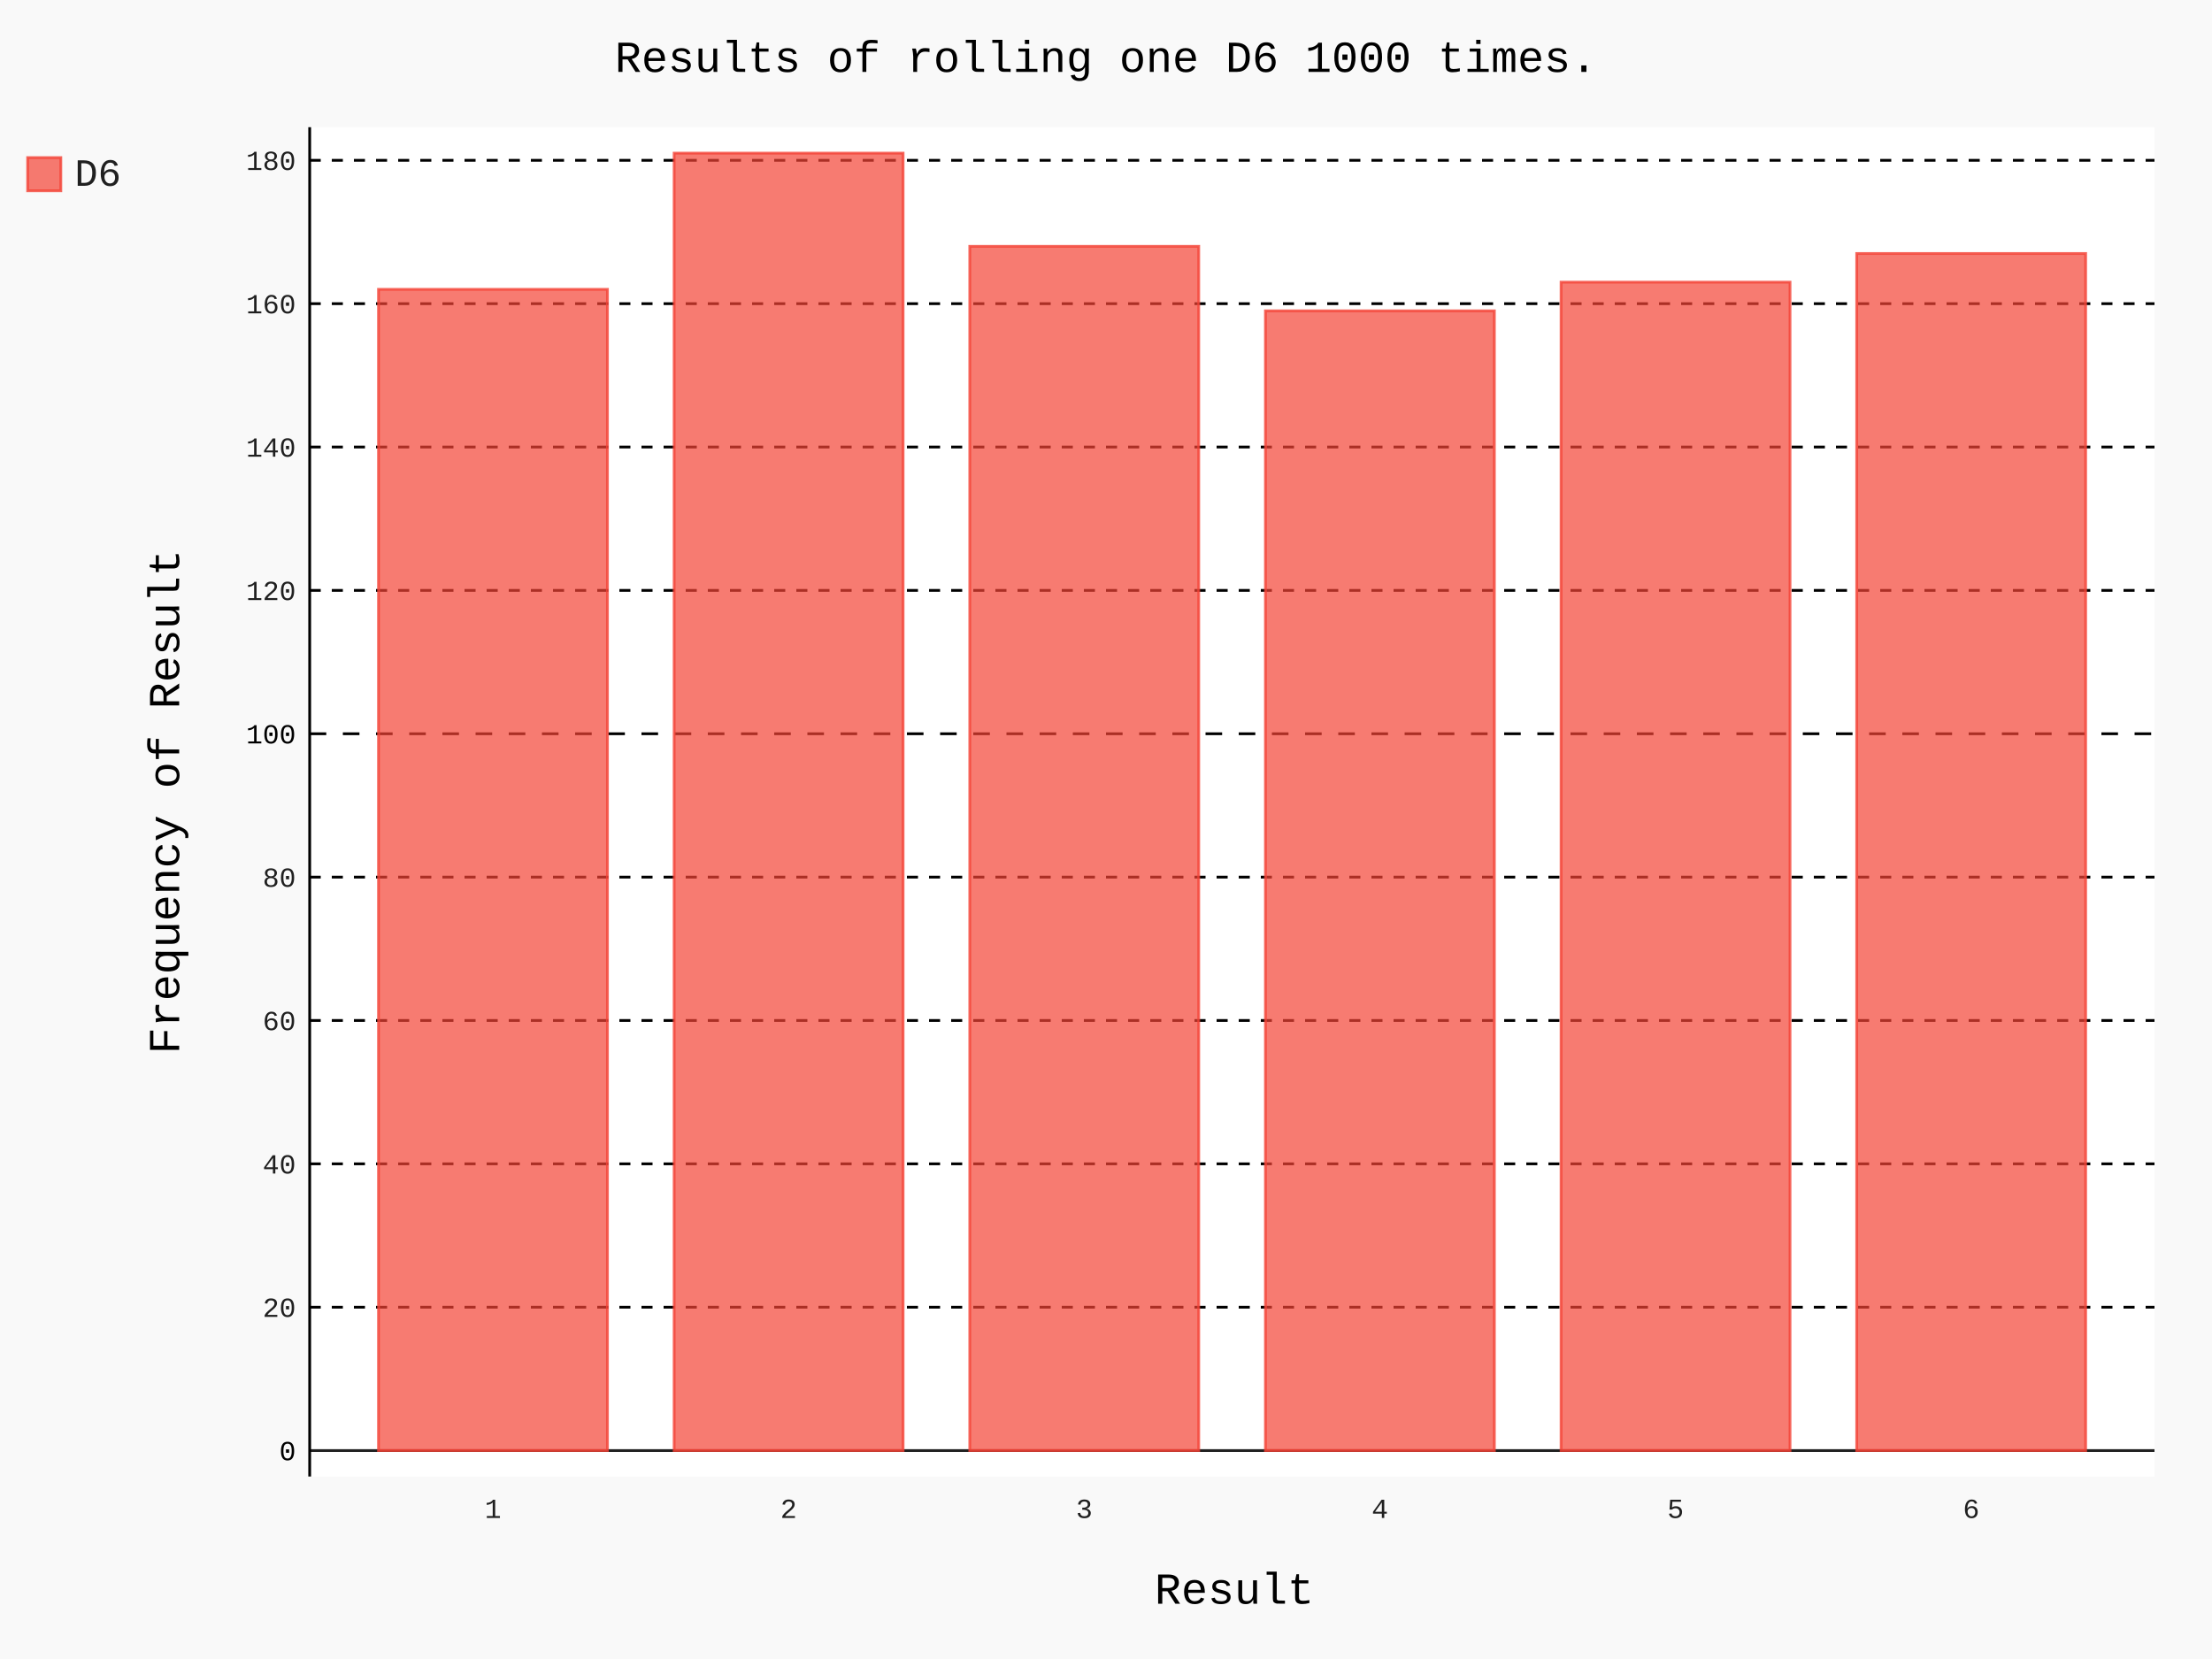
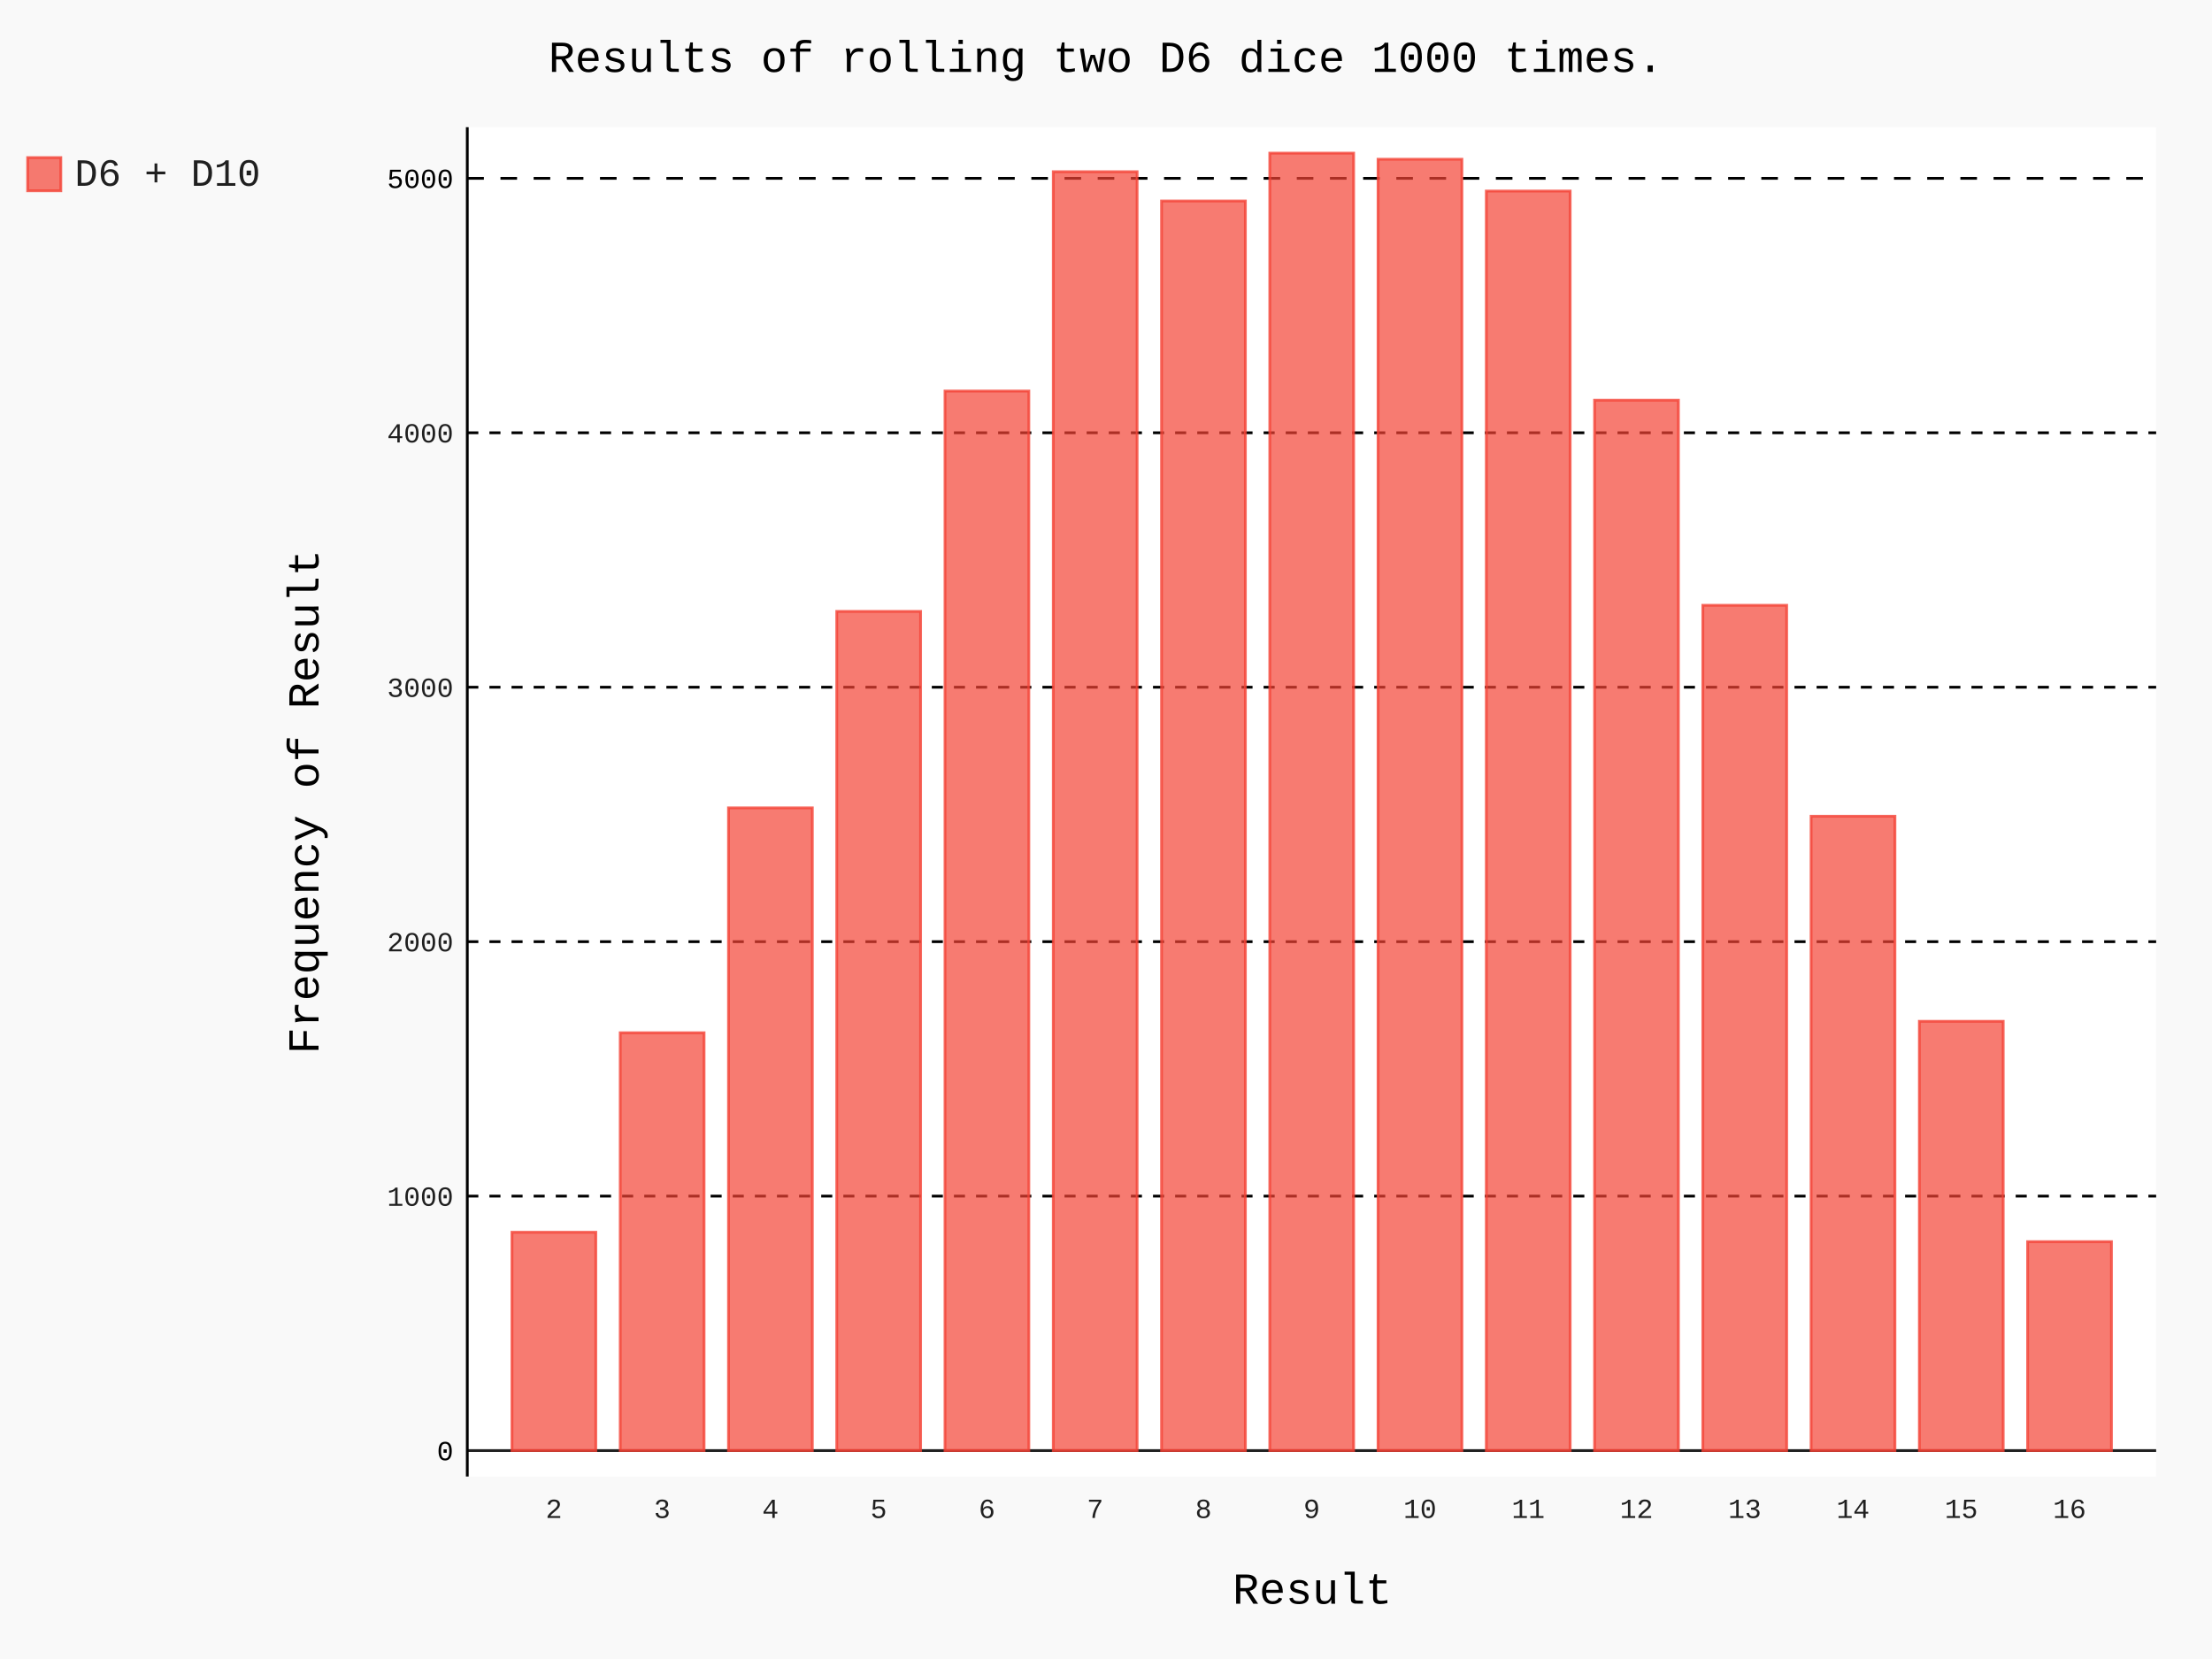
- <svg xmlns="http://www.w3.org/2000/svg" id="chart-9ffe1d09-2967-4429-b03a-6015d6247054" class="pygal-chart" viewBox="0 0 800 600">
+ <svg xmlns="http://www.w3.org/2000/svg" id="chart-ee5ad2c0-5eb9-46a1-a2c6-6ec160c8dddf" class="pygal-chart" viewBox="0 0 800 600">
  <defs>
-     <style type="text/css">#chart-9ffe1d09-2967-4429-b03a-6015d6247054{-webkit-user-select:none;-webkit-font-smoothing:antialiased;font-family:Consolas,"Liberation Mono",Menlo,Courier,monospace}#chart-9ffe1d09-2967-4429-b03a-6015d6247054 .title{font-family:Consolas,"Liberation Mono",Menlo,Courier,monospace;font-size:16px}#chart-9ffe1d09-2967-4429-b03a-6015d6247054 .legends .legend text{font-family:Consolas,"Liberation Mono",Menlo,Courier,monospace;font-size:14px}#chart-9ffe1d09-2967-4429-b03a-6015d6247054 .axis text{font-family:Consolas,"Liberation Mono",Menlo,Courier,monospace;font-size:10px}#chart-9ffe1d09-2967-4429-b03a-6015d6247054 .axis text.major{font-family:Consolas,"Liberation Mono",Menlo,Courier,monospace;font-size:10px}#chart-9ffe1d09-2967-4429-b03a-6015d6247054 .text-overlay text.value{font-family:Consolas,"Liberation Mono",Menlo,Courier,monospace;font-size:16px}#chart-9ffe1d09-2967-4429-b03a-6015d6247054 .text-overlay text.label{font-family:Consolas,"Liberation Mono",Menlo,Courier,monospace;font-size:10px}#chart-9ffe1d09-2967-4429-b03a-6015d6247054 .tooltip{font-family:Consolas,"Liberation Mono",Menlo,Courier,monospace;font-size:14px}#chart-9ffe1d09-2967-4429-b03a-6015d6247054 text.no_data{font-family:Consolas,"Liberation Mono",Menlo,Courier,monospace;font-size:64px}
- #chart-9ffe1d09-2967-4429-b03a-6015d6247054{background-color:rgba(249,249,249,1)}#chart-9ffe1d09-2967-4429-b03a-6015d6247054 path,#chart-9ffe1d09-2967-4429-b03a-6015d6247054 line,#chart-9ffe1d09-2967-4429-b03a-6015d6247054 rect,#chart-9ffe1d09-2967-4429-b03a-6015d6247054 circle{-webkit-transition:150ms;-moz-transition:150ms;transition:150ms}#chart-9ffe1d09-2967-4429-b03a-6015d6247054 .graph &gt; .background{fill:rgba(249,249,249,1)}#chart-9ffe1d09-2967-4429-b03a-6015d6247054 .plot &gt; .background{fill:rgba(255,255,255,1)}#chart-9ffe1d09-2967-4429-b03a-6015d6247054 .graph{fill:rgba(0,0,0,.87)}#chart-9ffe1d09-2967-4429-b03a-6015d6247054 text.no_data{fill:rgba(0,0,0,1)}#chart-9ffe1d09-2967-4429-b03a-6015d6247054 .title{fill:rgba(0,0,0,1)}#chart-9ffe1d09-2967-4429-b03a-6015d6247054 .legends .legend text{fill:rgba(0,0,0,.87)}#chart-9ffe1d09-2967-4429-b03a-6015d6247054 .legends .legend:hover text{fill:rgba(0,0,0,1)}#chart-9ffe1d09-2967-4429-b03a-6015d6247054 .axis .line{stroke:rgba(0,0,0,1)}#chart-9ffe1d09-2967-4429-b03a-6015d6247054 .axis .guide.line{stroke:rgba(0,0,0,.54)}#chart-9ffe1d09-2967-4429-b03a-6015d6247054 .axis .major.line{stroke:rgba(0,0,0,.87)}#chart-9ffe1d09-2967-4429-b03a-6015d6247054 .axis text.major{fill:rgba(0,0,0,1)}#chart-9ffe1d09-2967-4429-b03a-6015d6247054 .axis.y .guides:hover .guide.line,#chart-9ffe1d09-2967-4429-b03a-6015d6247054 .line-graph .axis.x .guides:hover .guide.line,#chart-9ffe1d09-2967-4429-b03a-6015d6247054 .stackedline-graph .axis.x .guides:hover .guide.line,#chart-9ffe1d09-2967-4429-b03a-6015d6247054 .xy-graph .axis.x .guides:hover .guide.line{stroke:rgba(0,0,0,1)}#chart-9ffe1d09-2967-4429-b03a-6015d6247054 .axis .guides:hover text{fill:rgba(0,0,0,1)}#chart-9ffe1d09-2967-4429-b03a-6015d6247054 .reactive{fill-opacity:.7;stroke-opacity:.8;stroke-width:1}#chart-9ffe1d09-2967-4429-b03a-6015d6247054 .ci{stroke:rgba(0,0,0,.87)}#chart-9ffe1d09-2967-4429-b03a-6015d6247054 .reactive.active,#chart-9ffe1d09-2967-4429-b03a-6015d6247054 .active .reactive{fill-opacity:.8;stroke-opacity:.9;stroke-width:4}#chart-9ffe1d09-2967-4429-b03a-6015d6247054 .ci .reactive.active{stroke-width:1.5}#chart-9ffe1d09-2967-4429-b03a-6015d6247054 .series text{fill:rgba(0,0,0,1)}#chart-9ffe1d09-2967-4429-b03a-6015d6247054 .tooltip rect{fill:rgba(255,255,255,1);stroke:rgba(0,0,0,1);-webkit-transition:opacity 150ms;-moz-transition:opacity 150ms;transition:opacity 150ms}#chart-9ffe1d09-2967-4429-b03a-6015d6247054 .tooltip .label{fill:rgba(0,0,0,.87)}#chart-9ffe1d09-2967-4429-b03a-6015d6247054 .tooltip .label{fill:rgba(0,0,0,.87)}#chart-9ffe1d09-2967-4429-b03a-6015d6247054 .tooltip .legend{font-size:.8em;fill:rgba(0,0,0,.54)}#chart-9ffe1d09-2967-4429-b03a-6015d6247054 .tooltip .x_label{font-size:.6em;fill:rgba(0,0,0,1)}#chart-9ffe1d09-2967-4429-b03a-6015d6247054 .tooltip .xlink{font-size:.5em;text-decoration:underline}#chart-9ffe1d09-2967-4429-b03a-6015d6247054 .tooltip .value{font-size:1.5em}#chart-9ffe1d09-2967-4429-b03a-6015d6247054 .bound{font-size:.5em}#chart-9ffe1d09-2967-4429-b03a-6015d6247054 .max-value{font-size:.75em;fill:rgba(0,0,0,.54)}#chart-9ffe1d09-2967-4429-b03a-6015d6247054 .map-element{fill:rgba(255,255,255,1);stroke:rgba(0,0,0,.54) !important}#chart-9ffe1d09-2967-4429-b03a-6015d6247054 .map-element .reactive{fill-opacity:inherit;stroke-opacity:inherit}#chart-9ffe1d09-2967-4429-b03a-6015d6247054 .color-0,#chart-9ffe1d09-2967-4429-b03a-6015d6247054 .color-0 a:visited{stroke:#F44336;fill:#F44336}#chart-9ffe1d09-2967-4429-b03a-6015d6247054 .text-overlay .color-0 text{fill:black}
- #chart-9ffe1d09-2967-4429-b03a-6015d6247054 text.no_data{text-anchor:middle}#chart-9ffe1d09-2967-4429-b03a-6015d6247054 .guide.line{fill:none}#chart-9ffe1d09-2967-4429-b03a-6015d6247054 .centered{text-anchor:middle}#chart-9ffe1d09-2967-4429-b03a-6015d6247054 .title{text-anchor:middle}#chart-9ffe1d09-2967-4429-b03a-6015d6247054 .legends .legend text{fill-opacity:1}#chart-9ffe1d09-2967-4429-b03a-6015d6247054 .axis.x text{text-anchor:middle}#chart-9ffe1d09-2967-4429-b03a-6015d6247054 .axis.x:not(.web) text[transform]{text-anchor:start}#chart-9ffe1d09-2967-4429-b03a-6015d6247054 .axis.x:not(.web) text[transform].backwards{text-anchor:end}#chart-9ffe1d09-2967-4429-b03a-6015d6247054 .axis.y text{text-anchor:end}#chart-9ffe1d09-2967-4429-b03a-6015d6247054 .axis.y text[transform].backwards{text-anchor:start}#chart-9ffe1d09-2967-4429-b03a-6015d6247054 .axis.y2 text{text-anchor:start}#chart-9ffe1d09-2967-4429-b03a-6015d6247054 .axis.y2 text[transform].backwards{text-anchor:end}#chart-9ffe1d09-2967-4429-b03a-6015d6247054 .axis .guide.line{stroke-dasharray:4,4;stroke:black}#chart-9ffe1d09-2967-4429-b03a-6015d6247054 .axis .major.guide.line{stroke-dasharray:6,6;stroke:black}#chart-9ffe1d09-2967-4429-b03a-6015d6247054 .horizontal .axis.y .guide.line,#chart-9ffe1d09-2967-4429-b03a-6015d6247054 .horizontal .axis.y2 .guide.line,#chart-9ffe1d09-2967-4429-b03a-6015d6247054 .vertical .axis.x .guide.line{opacity:0}#chart-9ffe1d09-2967-4429-b03a-6015d6247054 .horizontal .axis.always_show .guide.line,#chart-9ffe1d09-2967-4429-b03a-6015d6247054 .vertical .axis.always_show .guide.line{opacity:1 !important}#chart-9ffe1d09-2967-4429-b03a-6015d6247054 .axis.y .guides:hover .guide.line,#chart-9ffe1d09-2967-4429-b03a-6015d6247054 .axis.y2 .guides:hover .guide.line,#chart-9ffe1d09-2967-4429-b03a-6015d6247054 .axis.x .guides:hover .guide.line{opacity:1}#chart-9ffe1d09-2967-4429-b03a-6015d6247054 .axis .guides:hover text{opacity:1}#chart-9ffe1d09-2967-4429-b03a-6015d6247054 .nofill{fill:none}#chart-9ffe1d09-2967-4429-b03a-6015d6247054 .subtle-fill{fill-opacity:.2}#chart-9ffe1d09-2967-4429-b03a-6015d6247054 .dot{stroke-width:1px;fill-opacity:1;stroke-opacity:1}#chart-9ffe1d09-2967-4429-b03a-6015d6247054 .dot.active{stroke-width:5px}#chart-9ffe1d09-2967-4429-b03a-6015d6247054 .dot.negative{fill:transparent}#chart-9ffe1d09-2967-4429-b03a-6015d6247054 text,#chart-9ffe1d09-2967-4429-b03a-6015d6247054 tspan{stroke:none !important}#chart-9ffe1d09-2967-4429-b03a-6015d6247054 .series text.active{opacity:1}#chart-9ffe1d09-2967-4429-b03a-6015d6247054 .tooltip rect{fill-opacity:.95;stroke-width:.5}#chart-9ffe1d09-2967-4429-b03a-6015d6247054 .tooltip text{fill-opacity:1}#chart-9ffe1d09-2967-4429-b03a-6015d6247054 .showable{visibility:hidden}#chart-9ffe1d09-2967-4429-b03a-6015d6247054 .showable.shown{visibility:visible}#chart-9ffe1d09-2967-4429-b03a-6015d6247054 .gauge-background{fill:rgba(229,229,229,1);stroke:none}#chart-9ffe1d09-2967-4429-b03a-6015d6247054 .bg-lines{stroke:rgba(249,249,249,1);stroke-width:2px}</style>
+     <style type="text/css">#chart-ee5ad2c0-5eb9-46a1-a2c6-6ec160c8dddf{-webkit-user-select:none;-webkit-font-smoothing:antialiased;font-family:Consolas,"Liberation Mono",Menlo,Courier,monospace}#chart-ee5ad2c0-5eb9-46a1-a2c6-6ec160c8dddf .title{font-family:Consolas,"Liberation Mono",Menlo,Courier,monospace;font-size:16px}#chart-ee5ad2c0-5eb9-46a1-a2c6-6ec160c8dddf .legends .legend text{font-family:Consolas,"Liberation Mono",Menlo,Courier,monospace;font-size:14px}#chart-ee5ad2c0-5eb9-46a1-a2c6-6ec160c8dddf .axis text{font-family:Consolas,"Liberation Mono",Menlo,Courier,monospace;font-size:10px}#chart-ee5ad2c0-5eb9-46a1-a2c6-6ec160c8dddf .axis text.major{font-family:Consolas,"Liberation Mono",Menlo,Courier,monospace;font-size:10px}#chart-ee5ad2c0-5eb9-46a1-a2c6-6ec160c8dddf .text-overlay text.value{font-family:Consolas,"Liberation Mono",Menlo,Courier,monospace;font-size:16px}#chart-ee5ad2c0-5eb9-46a1-a2c6-6ec160c8dddf .text-overlay text.label{font-family:Consolas,"Liberation Mono",Menlo,Courier,monospace;font-size:10px}#chart-ee5ad2c0-5eb9-46a1-a2c6-6ec160c8dddf .tooltip{font-family:Consolas,"Liberation Mono",Menlo,Courier,monospace;font-size:14px}#chart-ee5ad2c0-5eb9-46a1-a2c6-6ec160c8dddf text.no_data{font-family:Consolas,"Liberation Mono",Menlo,Courier,monospace;font-size:64px}
+ #chart-ee5ad2c0-5eb9-46a1-a2c6-6ec160c8dddf{background-color:rgba(249,249,249,1)}#chart-ee5ad2c0-5eb9-46a1-a2c6-6ec160c8dddf path,#chart-ee5ad2c0-5eb9-46a1-a2c6-6ec160c8dddf line,#chart-ee5ad2c0-5eb9-46a1-a2c6-6ec160c8dddf rect,#chart-ee5ad2c0-5eb9-46a1-a2c6-6ec160c8dddf circle{-webkit-transition:150ms;-moz-transition:150ms;transition:150ms}#chart-ee5ad2c0-5eb9-46a1-a2c6-6ec160c8dddf .graph &gt; .background{fill:rgba(249,249,249,1)}#chart-ee5ad2c0-5eb9-46a1-a2c6-6ec160c8dddf .plot &gt; .background{fill:rgba(255,255,255,1)}#chart-ee5ad2c0-5eb9-46a1-a2c6-6ec160c8dddf .graph{fill:rgba(0,0,0,.87)}#chart-ee5ad2c0-5eb9-46a1-a2c6-6ec160c8dddf text.no_data{fill:rgba(0,0,0,1)}#chart-ee5ad2c0-5eb9-46a1-a2c6-6ec160c8dddf .title{fill:rgba(0,0,0,1)}#chart-ee5ad2c0-5eb9-46a1-a2c6-6ec160c8dddf .legends .legend text{fill:rgba(0,0,0,.87)}#chart-ee5ad2c0-5eb9-46a1-a2c6-6ec160c8dddf .legends .legend:hover text{fill:rgba(0,0,0,1)}#chart-ee5ad2c0-5eb9-46a1-a2c6-6ec160c8dddf .axis .line{stroke:rgba(0,0,0,1)}#chart-ee5ad2c0-5eb9-46a1-a2c6-6ec160c8dddf .axis .guide.line{stroke:rgba(0,0,0,.54)}#chart-ee5ad2c0-5eb9-46a1-a2c6-6ec160c8dddf .axis .major.line{stroke:rgba(0,0,0,.87)}#chart-ee5ad2c0-5eb9-46a1-a2c6-6ec160c8dddf .axis text.major{fill:rgba(0,0,0,1)}#chart-ee5ad2c0-5eb9-46a1-a2c6-6ec160c8dddf .axis.y .guides:hover .guide.line,#chart-ee5ad2c0-5eb9-46a1-a2c6-6ec160c8dddf .line-graph .axis.x .guides:hover .guide.line,#chart-ee5ad2c0-5eb9-46a1-a2c6-6ec160c8dddf .stackedline-graph .axis.x .guides:hover .guide.line,#chart-ee5ad2c0-5eb9-46a1-a2c6-6ec160c8dddf .xy-graph .axis.x .guides:hover .guide.line{stroke:rgba(0,0,0,1)}#chart-ee5ad2c0-5eb9-46a1-a2c6-6ec160c8dddf .axis .guides:hover text{fill:rgba(0,0,0,1)}#chart-ee5ad2c0-5eb9-46a1-a2c6-6ec160c8dddf .reactive{fill-opacity:.7;stroke-opacity:.8;stroke-width:1}#chart-ee5ad2c0-5eb9-46a1-a2c6-6ec160c8dddf .ci{stroke:rgba(0,0,0,.87)}#chart-ee5ad2c0-5eb9-46a1-a2c6-6ec160c8dddf .reactive.active,#chart-ee5ad2c0-5eb9-46a1-a2c6-6ec160c8dddf .active .reactive{fill-opacity:.8;stroke-opacity:.9;stroke-width:4}#chart-ee5ad2c0-5eb9-46a1-a2c6-6ec160c8dddf .ci .reactive.active{stroke-width:1.5}#chart-ee5ad2c0-5eb9-46a1-a2c6-6ec160c8dddf .series text{fill:rgba(0,0,0,1)}#chart-ee5ad2c0-5eb9-46a1-a2c6-6ec160c8dddf .tooltip rect{fill:rgba(255,255,255,1);stroke:rgba(0,0,0,1);-webkit-transition:opacity 150ms;-moz-transition:opacity 150ms;transition:opacity 150ms}#chart-ee5ad2c0-5eb9-46a1-a2c6-6ec160c8dddf .tooltip .label{fill:rgba(0,0,0,.87)}#chart-ee5ad2c0-5eb9-46a1-a2c6-6ec160c8dddf .tooltip .label{fill:rgba(0,0,0,.87)}#chart-ee5ad2c0-5eb9-46a1-a2c6-6ec160c8dddf .tooltip .legend{font-size:.8em;fill:rgba(0,0,0,.54)}#chart-ee5ad2c0-5eb9-46a1-a2c6-6ec160c8dddf .tooltip .x_label{font-size:.6em;fill:rgba(0,0,0,1)}#chart-ee5ad2c0-5eb9-46a1-a2c6-6ec160c8dddf .tooltip .xlink{font-size:.5em;text-decoration:underline}#chart-ee5ad2c0-5eb9-46a1-a2c6-6ec160c8dddf .tooltip .value{font-size:1.5em}#chart-ee5ad2c0-5eb9-46a1-a2c6-6ec160c8dddf .bound{font-size:.5em}#chart-ee5ad2c0-5eb9-46a1-a2c6-6ec160c8dddf .max-value{font-size:.75em;fill:rgba(0,0,0,.54)}#chart-ee5ad2c0-5eb9-46a1-a2c6-6ec160c8dddf .map-element{fill:rgba(255,255,255,1);stroke:rgba(0,0,0,.54) !important}#chart-ee5ad2c0-5eb9-46a1-a2c6-6ec160c8dddf .map-element .reactive{fill-opacity:inherit;stroke-opacity:inherit}#chart-ee5ad2c0-5eb9-46a1-a2c6-6ec160c8dddf .color-0,#chart-ee5ad2c0-5eb9-46a1-a2c6-6ec160c8dddf .color-0 a:visited{stroke:#F44336;fill:#F44336}#chart-ee5ad2c0-5eb9-46a1-a2c6-6ec160c8dddf .text-overlay .color-0 text{fill:black}
+ #chart-ee5ad2c0-5eb9-46a1-a2c6-6ec160c8dddf text.no_data{text-anchor:middle}#chart-ee5ad2c0-5eb9-46a1-a2c6-6ec160c8dddf .guide.line{fill:none}#chart-ee5ad2c0-5eb9-46a1-a2c6-6ec160c8dddf .centered{text-anchor:middle}#chart-ee5ad2c0-5eb9-46a1-a2c6-6ec160c8dddf .title{text-anchor:middle}#chart-ee5ad2c0-5eb9-46a1-a2c6-6ec160c8dddf .legends .legend text{fill-opacity:1}#chart-ee5ad2c0-5eb9-46a1-a2c6-6ec160c8dddf .axis.x text{text-anchor:middle}#chart-ee5ad2c0-5eb9-46a1-a2c6-6ec160c8dddf .axis.x:not(.web) text[transform]{text-anchor:start}#chart-ee5ad2c0-5eb9-46a1-a2c6-6ec160c8dddf .axis.x:not(.web) text[transform].backwards{text-anchor:end}#chart-ee5ad2c0-5eb9-46a1-a2c6-6ec160c8dddf .axis.y text{text-anchor:end}#chart-ee5ad2c0-5eb9-46a1-a2c6-6ec160c8dddf .axis.y text[transform].backwards{text-anchor:start}#chart-ee5ad2c0-5eb9-46a1-a2c6-6ec160c8dddf .axis.y2 text{text-anchor:start}#chart-ee5ad2c0-5eb9-46a1-a2c6-6ec160c8dddf .axis.y2 text[transform].backwards{text-anchor:end}#chart-ee5ad2c0-5eb9-46a1-a2c6-6ec160c8dddf .axis .guide.line{stroke-dasharray:4,4;stroke:black}#chart-ee5ad2c0-5eb9-46a1-a2c6-6ec160c8dddf .axis .major.guide.line{stroke-dasharray:6,6;stroke:black}#chart-ee5ad2c0-5eb9-46a1-a2c6-6ec160c8dddf .horizontal .axis.y .guide.line,#chart-ee5ad2c0-5eb9-46a1-a2c6-6ec160c8dddf .horizontal .axis.y2 .guide.line,#chart-ee5ad2c0-5eb9-46a1-a2c6-6ec160c8dddf .vertical .axis.x .guide.line{opacity:0}#chart-ee5ad2c0-5eb9-46a1-a2c6-6ec160c8dddf .horizontal .axis.always_show .guide.line,#chart-ee5ad2c0-5eb9-46a1-a2c6-6ec160c8dddf .vertical .axis.always_show .guide.line{opacity:1 !important}#chart-ee5ad2c0-5eb9-46a1-a2c6-6ec160c8dddf .axis.y .guides:hover .guide.line,#chart-ee5ad2c0-5eb9-46a1-a2c6-6ec160c8dddf .axis.y2 .guides:hover .guide.line,#chart-ee5ad2c0-5eb9-46a1-a2c6-6ec160c8dddf .axis.x .guides:hover .guide.line{opacity:1}#chart-ee5ad2c0-5eb9-46a1-a2c6-6ec160c8dddf .axis .guides:hover text{opacity:1}#chart-ee5ad2c0-5eb9-46a1-a2c6-6ec160c8dddf .nofill{fill:none}#chart-ee5ad2c0-5eb9-46a1-a2c6-6ec160c8dddf .subtle-fill{fill-opacity:.2}#chart-ee5ad2c0-5eb9-46a1-a2c6-6ec160c8dddf .dot{stroke-width:1px;fill-opacity:1;stroke-opacity:1}#chart-ee5ad2c0-5eb9-46a1-a2c6-6ec160c8dddf .dot.active{stroke-width:5px}#chart-ee5ad2c0-5eb9-46a1-a2c6-6ec160c8dddf .dot.negative{fill:transparent}#chart-ee5ad2c0-5eb9-46a1-a2c6-6ec160c8dddf text,#chart-ee5ad2c0-5eb9-46a1-a2c6-6ec160c8dddf tspan{stroke:none !important}#chart-ee5ad2c0-5eb9-46a1-a2c6-6ec160c8dddf .series text.active{opacity:1}#chart-ee5ad2c0-5eb9-46a1-a2c6-6ec160c8dddf .tooltip rect{fill-opacity:.95;stroke-width:.5}#chart-ee5ad2c0-5eb9-46a1-a2c6-6ec160c8dddf .tooltip text{fill-opacity:1}#chart-ee5ad2c0-5eb9-46a1-a2c6-6ec160c8dddf .showable{visibility:hidden}#chart-ee5ad2c0-5eb9-46a1-a2c6-6ec160c8dddf .showable.shown{visibility:visible}#chart-ee5ad2c0-5eb9-46a1-a2c6-6ec160c8dddf .gauge-background{fill:rgba(229,229,229,1);stroke:none}#chart-ee5ad2c0-5eb9-46a1-a2c6-6ec160c8dddf .bg-lines{stroke:rgba(249,249,249,1);stroke-width:2px}</style>
  </defs>
  <g class="graph bar-graph vertical">
    <rect x="0" y="0" width="800" height="600" class="background" />
-     <g transform="translate(112, 46)" class="plot">
-       <rect x="0" y="0" width="667.2" height="488" class="background" />
+     <g transform="translate(169, 46)" class="plot">
+       <rect x="0" y="0" width="610.8" height="488" class="background" />
      <g class="axis y always_show">
        <g class="guides">
-           <path d="M0 478.615 h667.2" class="axis major line" />
+           <path d="M0 478.615 h610.8" class="axis major line" />
          <text x="-5" y="482.115" class="major">0</text>
        </g>
        <g class="guides">
-           <path d="M0 426.767 h667.2" class="guide line" />
-           <text x="-5" y="430.267" class="">20</text>
+           <path d="M0 386.591 h610.8" class="guide line" />
+           <text x="-5" y="390.091" class="">1000</text>
        </g>
        <g class="guides">
-           <path d="M0 374.918 h667.2" class="guide line" />
-           <text x="-5" y="378.418" class="">40</text>
+           <path d="M0 294.567 h610.8" class="guide line" />
+           <text x="-5" y="298.067" class="">2000</text>
        </g>
        <g class="guides">
-           <path d="M0 323.069 h667.2" class="guide line" />
-           <text x="-5" y="326.569" class="">60</text>
+           <path d="M0 202.543 h610.8" class="guide line" />
+           <text x="-5" y="206.043" class="">3000</text>
        </g>
        <g class="guides">
-           <path d="M0 271.221 h667.2" class="guide line" />
-           <text x="-5" y="274.721" class="">80</text>
+           <path d="M0 110.519 h610.8" class="guide line" />
+           <text x="-5" y="114.019" class="">4000</text>
        </g>
        <g class="guides">
-           <path d="M0 219.372 h667.2" class="major guide line" />
-           <text x="-5" y="222.872" class="major">100</text>
-         </g>
-         <g class="guides">
-           <path d="M0 167.523 h667.2" class="guide line" />
-           <text x="-5" y="171.023" class="">120</text>
-         </g>
-         <g class="guides">
-           <path d="M0 115.674 h667.2" class="guide line" />
-           <text x="-5" y="119.174" class="">140</text>
-         </g>
-         <g class="guides">
-           <path d="M0 63.826 h667.2" class="guide line" />
-           <text x="-5" y="67.326" class="">160</text>
-         </g>
-         <g class="guides">
-           <path d="M0 11.977 h667.2" class="guide line" />
-           <text x="-5" y="15.477" class="">180</text>
+           <path d="M0 18.495 h610.8" class="major guide line" />
+           <text x="-5" y="21.995" class="major">5000</text>
        </g>
      </g>
      <g class="axis x">
        <path d="M0 0 v488" class="line" />
        <g class="guides">
-           <path d="M66.292 0 v488" class="guide line" />
-           <text x="66.292" y="503.0" class="">1</text>
+           <path d="M31.323 0 v488" class="guide line" />
+           <text x="31.323" y="503.0" class="">2</text>
        </g>
        <g class="guides">
-           <path d="M173.215 0 v488" class="guide line" />
-           <text x="173.215" y="503.0" class="">2</text>
+           <path d="M70.477 0 v488" class="guide line" />
+           <text x="70.477" y="503.0" class="">3</text>
        </g>
        <g class="guides">
-           <path d="M280.138 0 v488" class="guide line" />
-           <text x="280.138" y="503.0" class="">3</text>
+           <path d="M109.631 0 v488" class="guide line" />
+           <text x="109.631" y="503.0" class="">4</text>
        </g>
        <g class="guides">
-           <path d="M387.062 0 v488" class="guide line" />
-           <text x="387.062" y="503.0" class="">4</text>
+           <path d="M148.785 0 v488" class="guide line" />
+           <text x="148.785" y="503.0" class="">5</text>
        </g>
        <g class="guides">
-           <path d="M493.985 0 v488" class="guide line" />
-           <text x="493.985" y="503.0" class="">5</text>
+           <path d="M187.938 0 v488" class="guide line" />
+           <text x="187.938" y="503.0" class="">6</text>
        </g>
        <g class="guides">
-           <path d="M600.908 0 v488" class="guide line" />
-           <text x="600.908" y="503.0" class="">6</text>
+           <path d="M227.092 0 v488" class="guide line" />
+           <text x="227.092" y="503.0" class="">7</text>
+         </g>
+         <g class="guides">
+           <path d="M266.246 0 v488" class="guide line" />
+           <text x="266.246" y="503.0" class="">8</text>
+         </g>
+         <g class="guides">
+           <path d="M305.4 0 v488" class="guide line" />
+           <text x="305.4" y="503.0" class="">9</text>
+         </g>
+         <g class="guides">
+           <path d="M344.554 0 v488" class="guide line" />
+           <text x="344.554" y="503.0" class="">10</text>
+         </g>
+         <g class="guides">
+           <path d="M383.708 0 v488" class="guide line" />
+           <text x="383.708" y="503.0" class="">11</text>
+         </g>
+         <g class="guides">
+           <path d="M422.862 0 v488" class="guide line" />
+           <text x="422.862" y="503.0" class="">12</text>
+         </g>
+         <g class="guides">
+           <path d="M462.015 0 v488" class="guide line" />
+           <text x="462.015" y="503.0" class="">13</text>
+         </g>
+         <g class="guides">
+           <path d="M501.169 0 v488" class="guide line" />
+           <text x="501.169" y="503.0" class="">14</text>
+         </g>
+         <g class="guides">
+           <path d="M540.323 0 v488" class="guide line" />
+           <text x="540.323" y="503.0" class="">15</text>
+         </g>
+         <g class="guides">
+           <path d="M579.477 0 v488" class="guide line" />
+           <text x="579.477" y="503.0" class="">16</text>
        </g>
      </g>
      <g class="series serie-0 color-0">
        <g class="bars">
          <g class="bar">
-             <rect x="24.892" y="58.641" rx="0" ry="0" width="82.801" height="419.975" class="rect reactive tooltip-trigger" />
+             <rect x="16.163" y="399.659" rx="0" ry="0" width="30.321" height="78.957" class="rect reactive tooltip-trigger" />
          </g>
          <g class="bar">
-             <rect x="131.815" y="9.385" rx="0" ry="0" width="82.801" height="469.231" class="rect reactive tooltip-trigger" />
+             <rect x="55.317" y="327.512" rx="0" ry="0" width="30.321" height="151.104" class="rect reactive tooltip-trigger" />
          </g>
          <g class="bar">
-             <rect x="238.738" y="43.086" rx="0" ry="0" width="82.801" height="435.529" class="rect reactive tooltip-trigger" />
+             <rect x="94.47" y="246.163" rx="0" ry="0" width="30.321" height="232.453" class="rect reactive tooltip-trigger" />
          </g>
          <g class="bar">
-             <rect x="345.661" y="66.418" rx="0" ry="0" width="82.801" height="412.197" class="rect reactive tooltip-trigger" />
+             <rect x="133.624" y="175.12" rx="0" ry="0" width="30.321" height="303.495" class="rect reactive tooltip-trigger" />
          </g>
          <g class="bar">
-             <rect x="452.584" y="56.048" rx="0" ry="0" width="82.801" height="422.567" class="rect reactive tooltip-trigger" />
+             <rect x="172.778" y="95.427" rx="0" ry="0" width="30.321" height="383.188" class="rect reactive tooltip-trigger" />
          </g>
          <g class="bar">
-             <rect x="559.507" y="45.679" rx="0" ry="0" width="82.801" height="432.937" class="rect reactive tooltip-trigger" />
+             <rect x="211.932" y="16.102" rx="0" ry="0" width="30.321" height="462.513" class="rect reactive tooltip-trigger" />
+           </g>
+           <g class="bar">
+             <rect x="251.086" y="26.685" rx="0" ry="0" width="30.321" height="451.93" class="rect reactive tooltip-trigger" />
+           </g>
+           <g class="bar">
+             <rect x="290.24" y="9.385" rx="0" ry="0" width="30.321" height="469.231" class="rect reactive tooltip-trigger" />
+           </g>
+           <g class="bar">
+             <rect x="329.393" y="11.593" rx="0" ry="0" width="30.321" height="467.022" class="rect reactive tooltip-trigger" />
+           </g>
+           <g class="bar">
+             <rect x="368.547" y="23.096" rx="0" ry="0" width="30.321" height="455.519" class="rect reactive tooltip-trigger" />
+           </g>
+           <g class="bar">
+             <rect x="407.701" y="98.74" rx="0" ry="0" width="30.321" height="379.875" class="rect reactive tooltip-trigger" />
+           </g>
+           <g class="bar">
+             <rect x="446.855" y="172.911" rx="0" ry="0" width="30.321" height="305.704" class="rect reactive tooltip-trigger" />
+           </g>
+           <g class="bar">
+             <rect x="486.009" y="249.199" rx="0" ry="0" width="30.321" height="229.416" class="rect reactive tooltip-trigger" />
+           </g>
+           <g class="bar">
+             <rect x="525.163" y="323.371" rx="0" ry="0" width="30.321" height="155.245" class="rect reactive tooltip-trigger" />
+           </g>
+           <g class="bar">
+             <rect x="564.317" y="403.064" rx="0" ry="0" width="30.321" height="75.552" class="rect reactive tooltip-trigger" />
          </g>
        </g>
      </g>
    </g>
    <g class="titles">
-       <text x="400.0" y="26" class="title plot_title">Results of rolling one D6 1000 times.</text>
-       <text x="446.4" y="580" class="title">Result</text>
-       <text x="38.8" y="316.0" class="title" transform="rotate(-90 38.8 290)">Frequency of Result</text>
+       <text x="400.0" y="26" class="title plot_title">Results of rolling two D6 dice 1000 times.</text>
+       <text x="474.6" y="580" class="title">Result</text>
+       <text x="89.2" y="316.0" class="title" transform="rotate(-90 89.2 290)">Frequency of Result</text>
    </g>
-     <g transform="translate(112, 46)" class="plot overlay">
+     <g transform="translate(169, 46)" class="plot overlay">
      <g class="series serie-0 color-0" />
    </g>
-     <g transform="translate(112, 46)" class="plot text-overlay">
+     <g transform="translate(169, 46)" class="plot text-overlay">
      <g class="series serie-0 color-0" />
    </g>
-     <g transform="translate(112, 46)" class="plot tooltip-overlay">
+     <g transform="translate(169, 46)" class="plot tooltip-overlay">
      <g transform="translate(0 0)" style="opacity: 0" class="tooltip">
        <rect rx="0" ry="0" width="0" height="0" class="tooltip-box" />
        <g class="text" />
      </g>
    </g>
    <g transform="translate(10, 56)" class="legends">
      <g id="activate-serie-0" class="legend reactive activate-serie">
        <rect x="0.0" y="1.0" width="12" height="12" class="color-0 reactive" />
-         <text x="17.0" y="11.2">D6</text>
+         <text x="17.0" y="11.2">D6 + D10</text>
      </g>
    </g>
    <g transform="translate(790, 56)" class="legends" />
  </g>
</svg>
